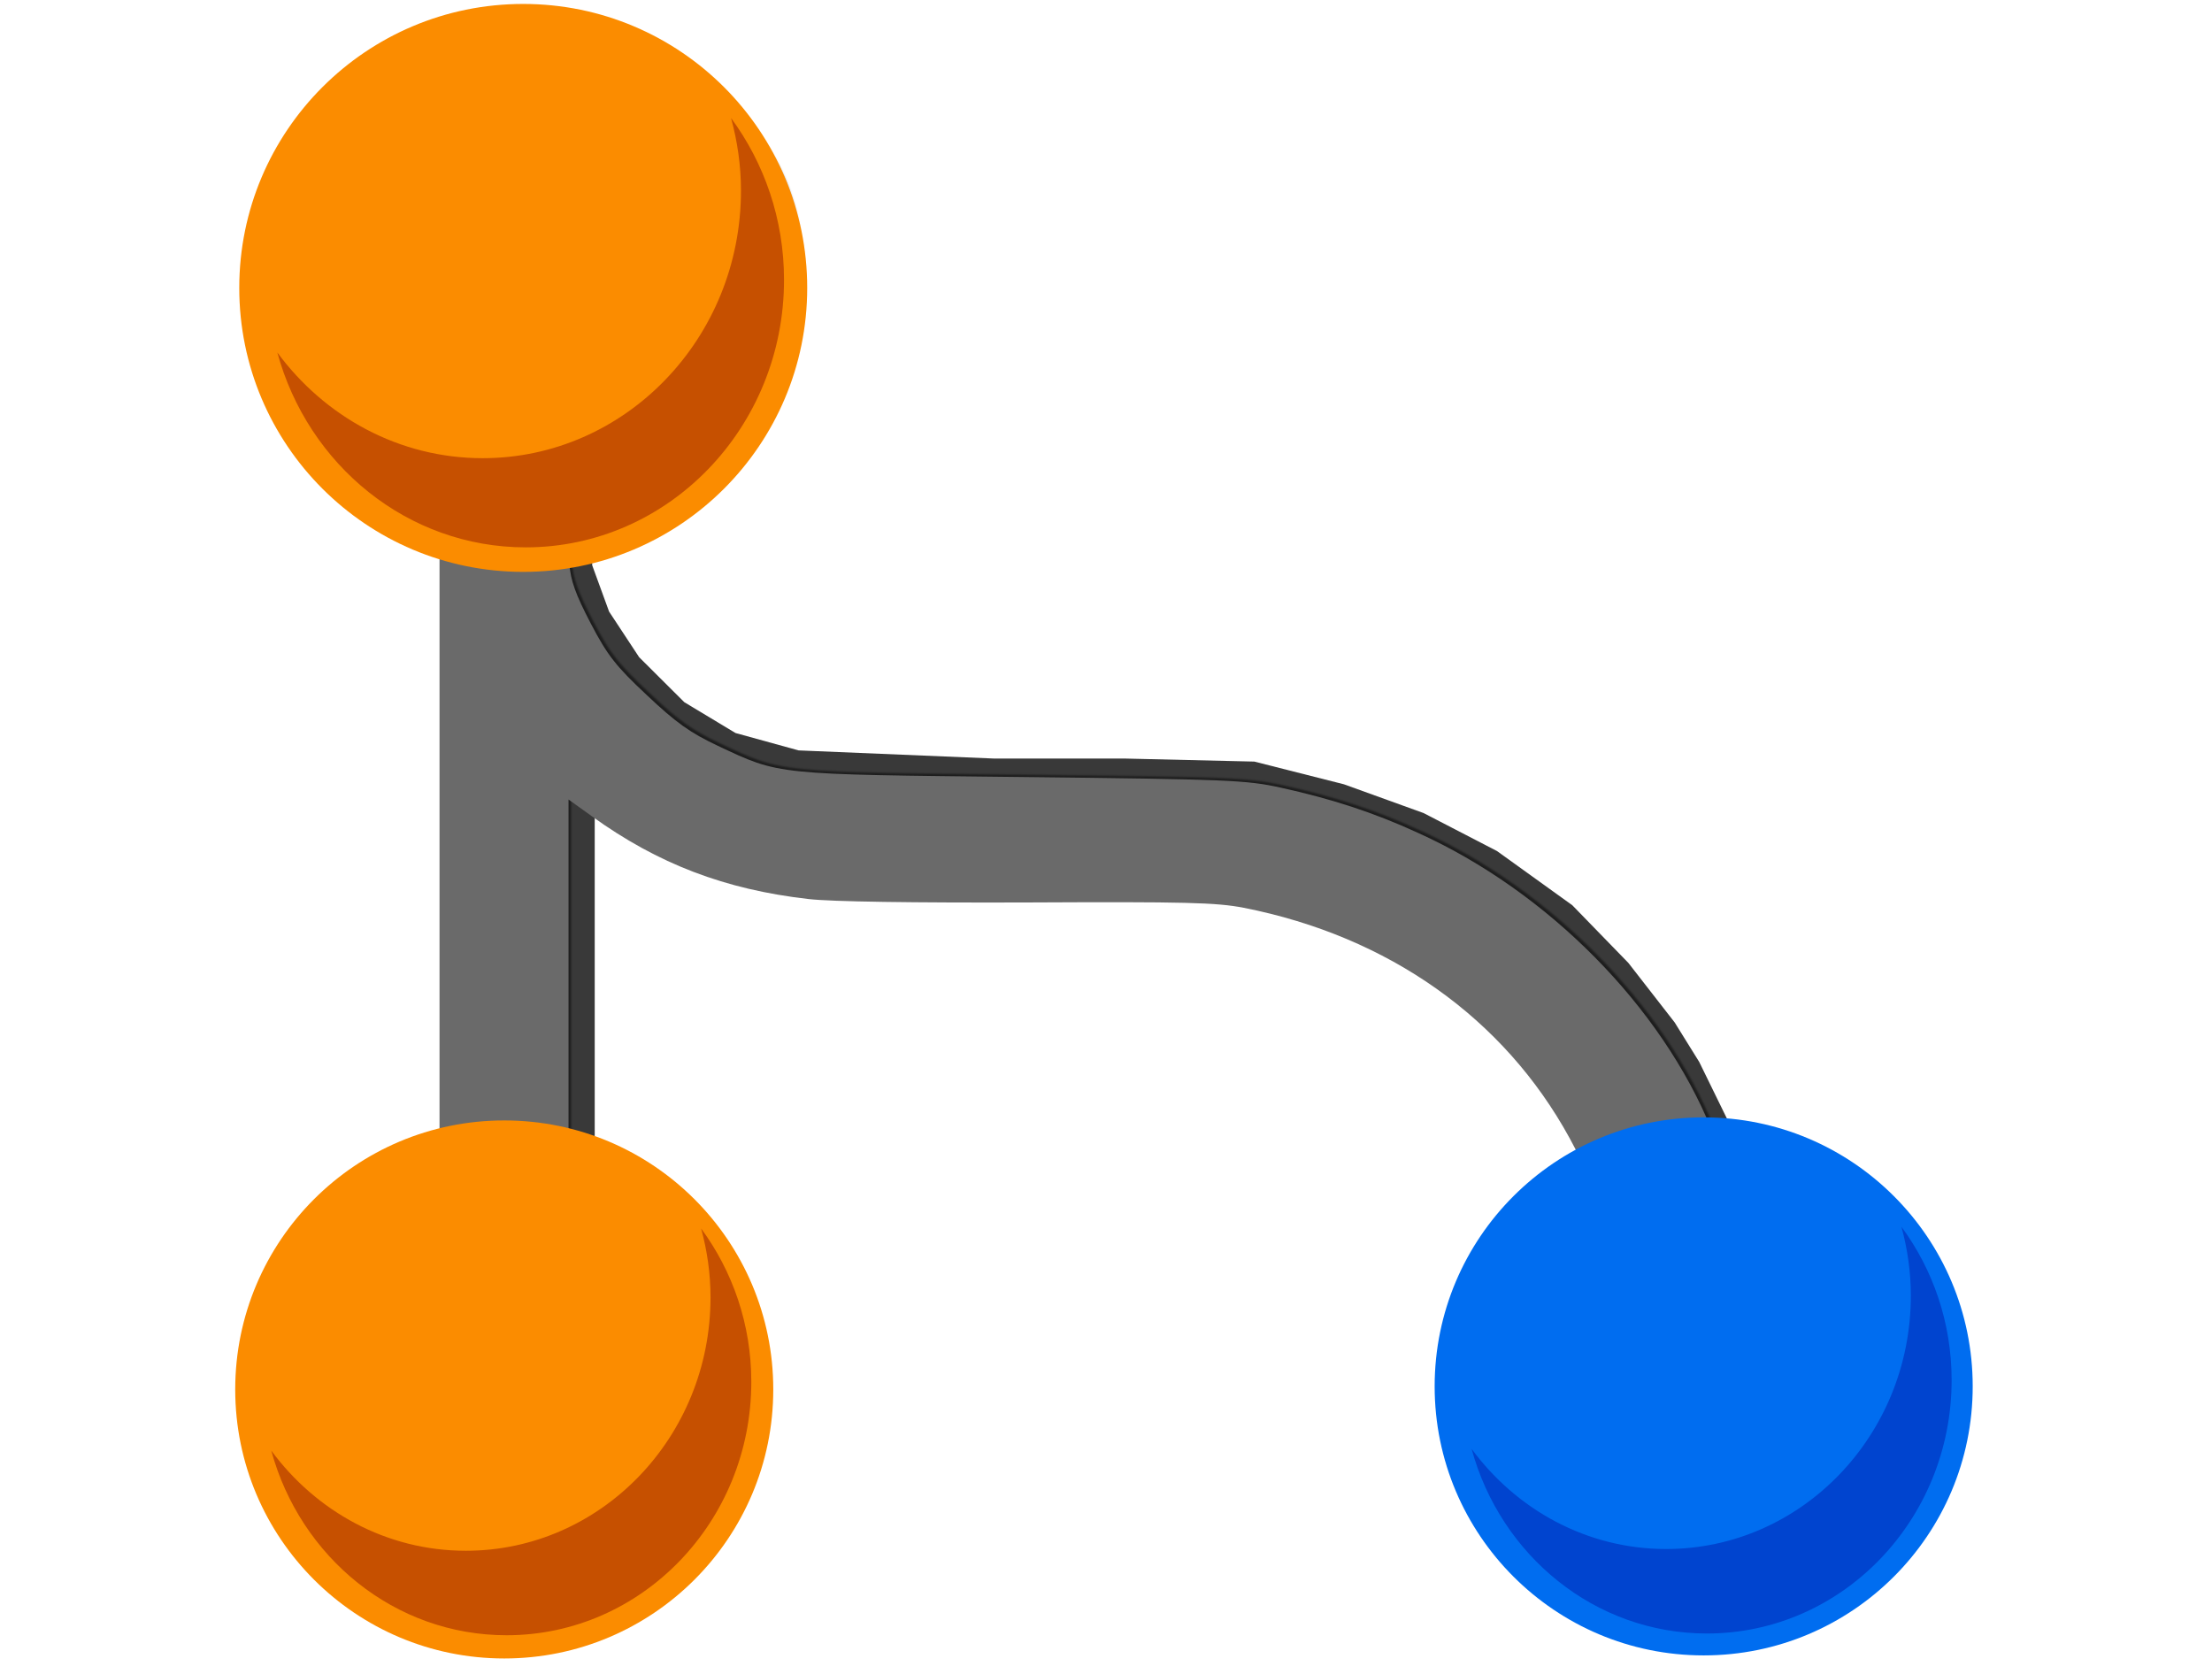
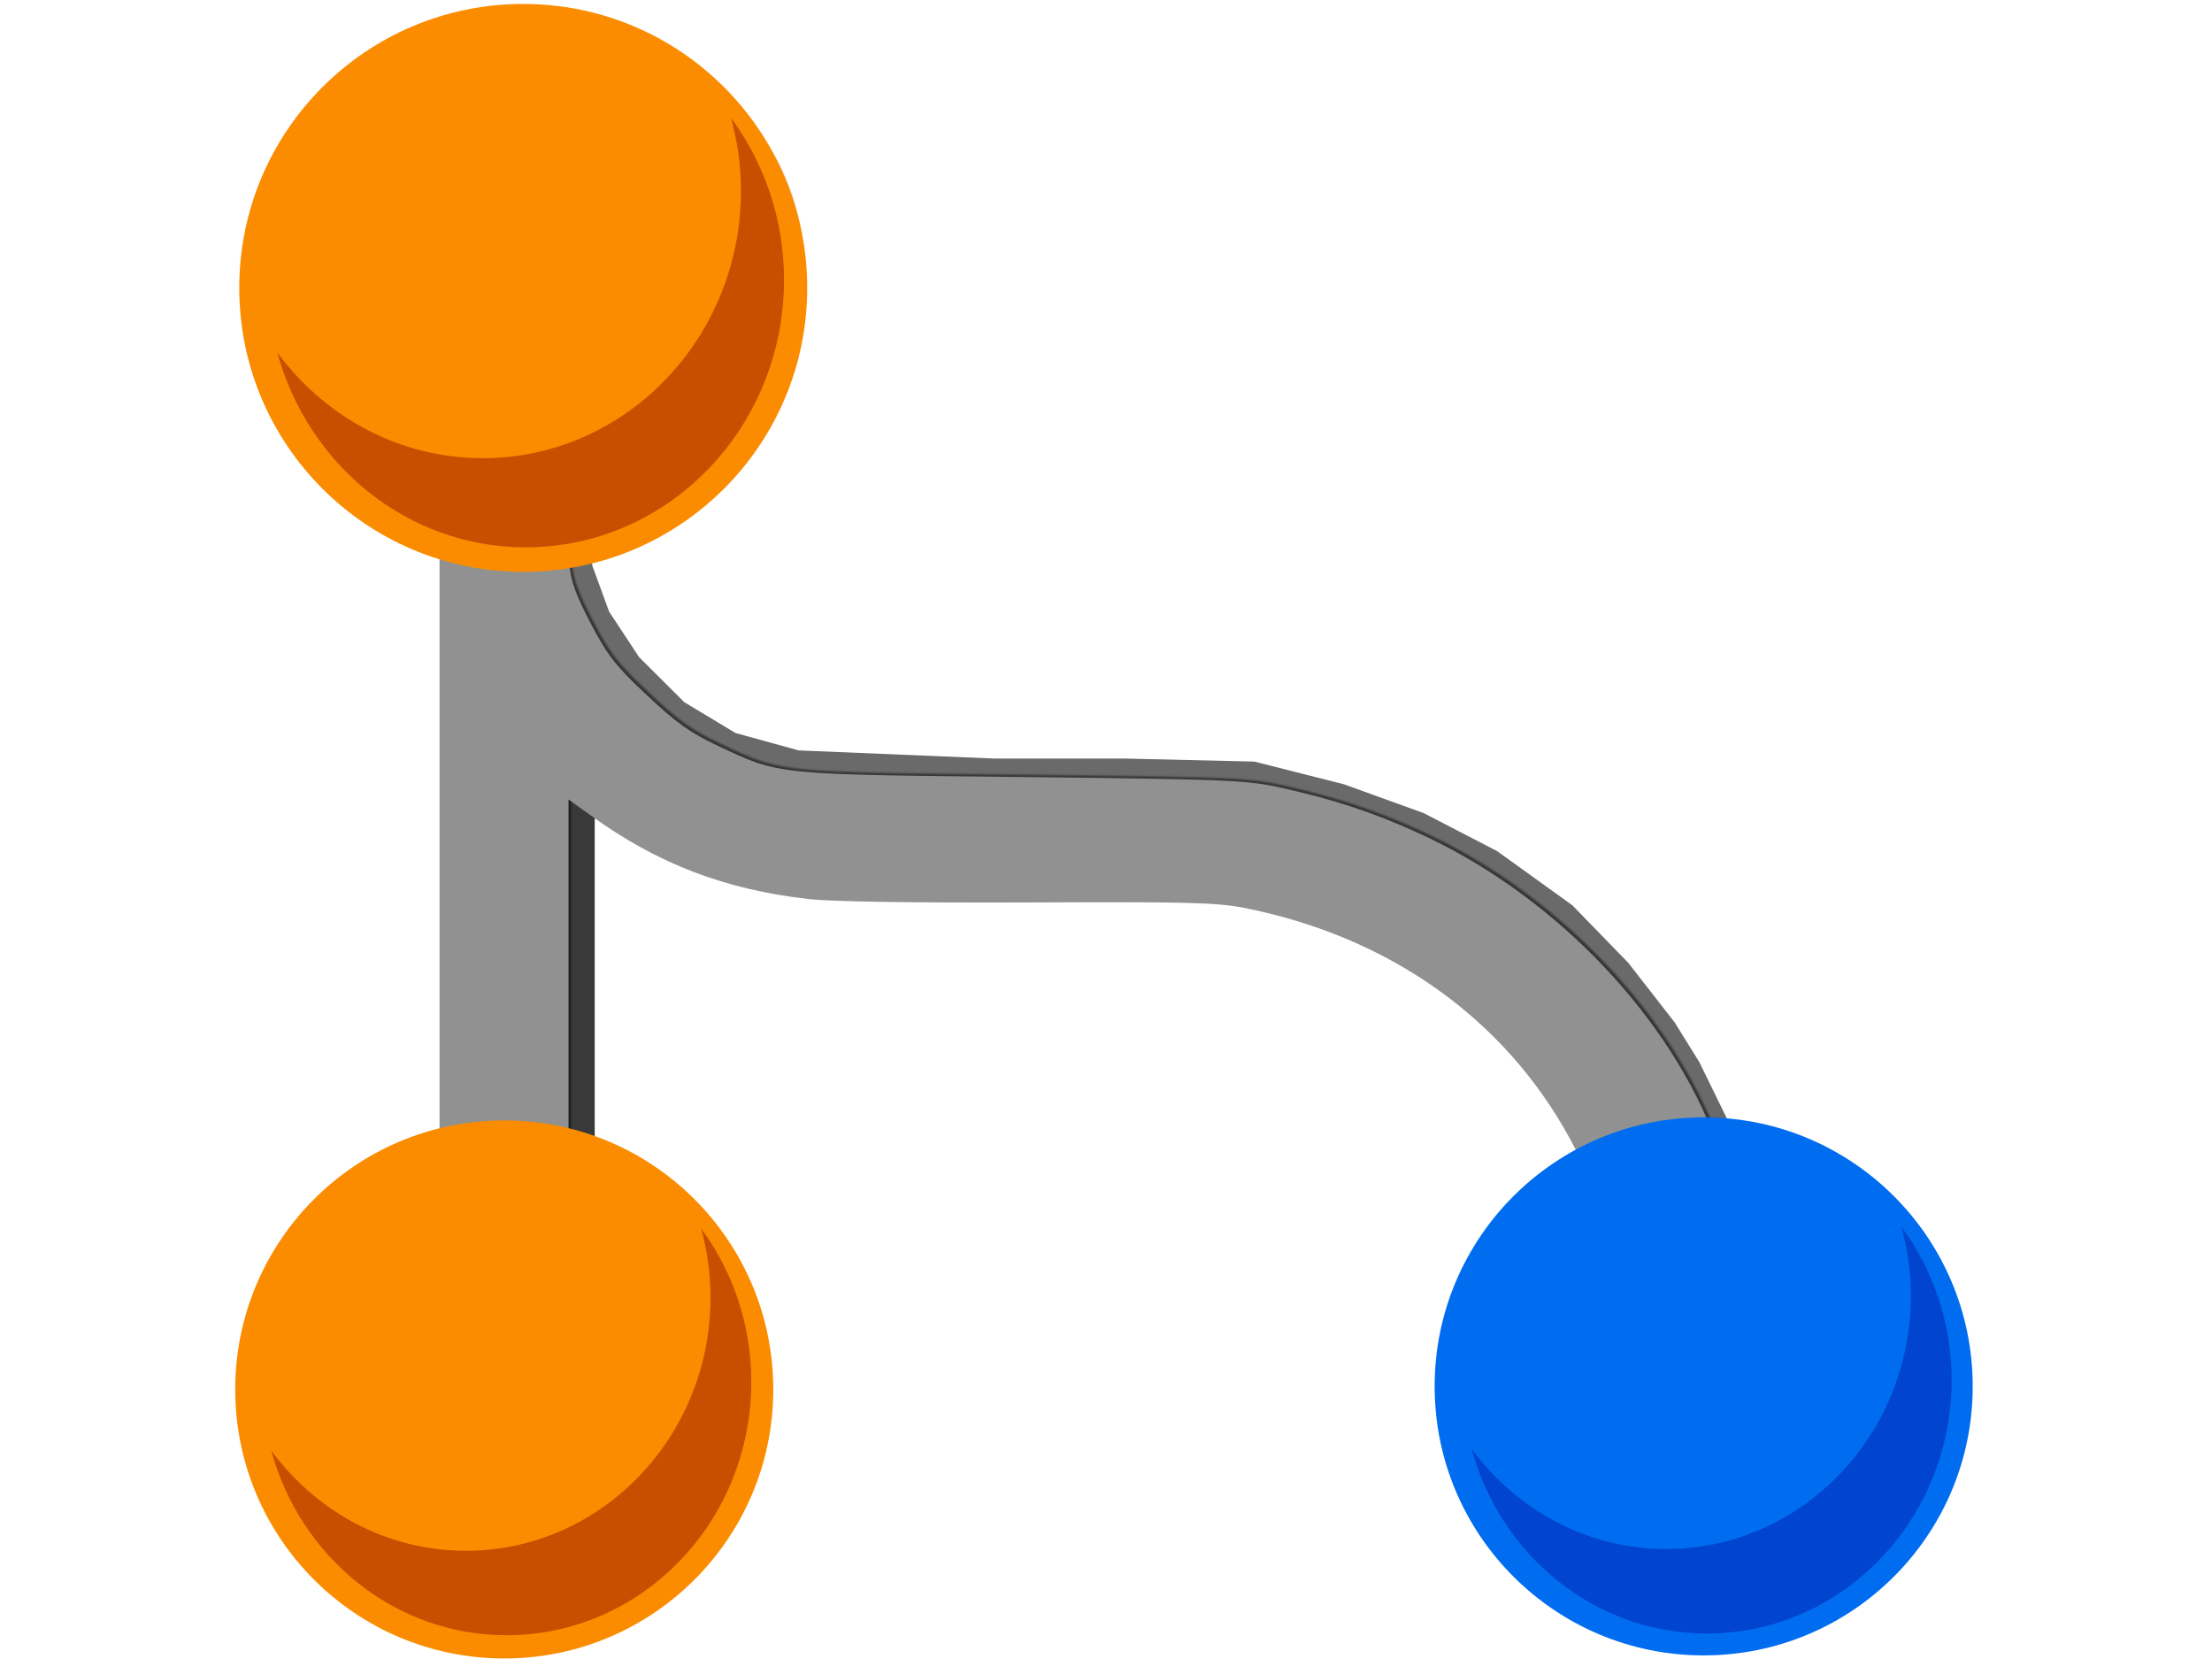
<svg xmlns="http://www.w3.org/2000/svg" version="1.1" id="Layer_1" x="0px" y="0px" width="74px" height="56px" viewBox="0 0 74 56" enable-background="new 0 0 74 56" xml:space="preserve">
  <defs id="defs2711">
    <filter style="color-interpolation-filters:sRGB;" id="filter10677" x="-0.002" y="-0.002" width="1.005" height="1.005">
      <feFlood flood-opacity="0.498" flood-color="rgb(0,0,0)" result="flood" id="feFlood10667" />
      <feComposite in="flood" in2="SourceGraphic" operator="in" result="composite1" id="feComposite10669" />
      <feGaussianBlur in="composite1" stdDeviation="3" result="blur" id="feGaussianBlur10671" />
      <feOffset dx="6" dy="6" result="offset" id="feOffset10673" />
      <feComposite in="SourceGraphic" in2="offset" operator="over" result="composite2" id="feComposite10675" />
    </filter>
  </defs>
  <g transform="matrix(0.01348732,0,0,-0.01275596,2.430476,60.43598)" fill="#000000" stroke="none" id="g259">
-     <path style="fill:#393939;fill-opacity:1;stroke-width:0.991;stroke-linejoin:round;stroke-dasharray:none" d="m 1161.017,3271.553 175.791,-323.552 188.813,-199.638 279.964,-61.957 292.985,-48.188 364.604,-13.768 h 286.475 l 208.345,-20.652 123.705,-6.884 182.302,-75.725 162.77,-89.493 195.324,-137.682 169.28,-199.638 130.216,-192.754 71.619,-151.45 h 97.662 l 12.331,54.152 -68.67,148.427 -60.855,103.538 -114.937,156.224 -138.984,151.173 -186.84,142.164 -182.018,99.609 -197.581,75.448 -222.283,59.57 -318.112,7.887 h -325.539 l -486.803,21.446 -156.467,45.613 -126.952,80.825 -112.065,118.009 -74.535,119.632 -41.771,121.035 -4.067,99.239 z" id="path19525" />
+     <path style="fill:#6a6a6a;fill-opacity:1;stroke-width:0.991;stroke-linejoin:round;stroke-dasharray:none" d="m 1161.017,3271.553 175.791,-323.552 188.813,-199.638 279.964,-61.957 292.985,-48.188 364.604,-13.768 h 286.475 l 208.345,-20.652 123.705,-6.884 182.302,-75.725 162.77,-89.493 195.324,-137.682 169.28,-199.638 130.216,-192.754 71.619,-151.45 h 97.662 l 12.331,54.152 -68.67,148.427 -60.855,103.538 -114.937,156.224 -138.984,151.173 -186.84,142.164 -182.018,99.609 -197.581,75.448 -222.283,59.57 -318.112,7.887 h -325.539 l -486.803,21.446 -156.467,45.613 -126.952,80.825 -112.065,118.009 -74.535,119.632 -41.771,121.035 -4.067,99.239 z" id="path19525" />
    <rect style="fill:#393939;fill-opacity:1;stroke-width:0.809;stroke-linejoin:round;stroke-dasharray:none" id="rect16891" width="67.052" height="1105.981" x="1227.884" y="-2844.933" transform="scale(1,-1)" />
-     <path d="M 958,4670 C 722,4610 539,4438 463,4205 430,4103 425,3933 453,3830 507,3629 635,3474 828,3378 l 82,-41 v -824 -823 l -27,-11 c -16,-6 -66,-30 -112,-52 -141,-69 -248,-193 -309,-355 -30,-82 -41,-239 -23,-334 17,-88 89,-232 151,-300 249,-278 690,-281 943,-8 288,310 202,806 -173,999 -41,21 -87,41 -102,45 l -28,6 v 481 480 l 58,-44 c 164,-125 330,-192 537,-217 56,-7 261,-10 545,-9 392,2 466,0 535,-14 359,-75 645,-289 808,-604 26,-50 47,-98 47,-106 0,-8 -19,-27 -43,-40 -195,-114 -325,-372 -301,-597 16,-158 75,-281 189,-395 82,-82 154,-128 250,-159 301,-96 629,40 766,319 51,105 69,180 69,290 0,247 -137,468 -355,571 -74,35 -171,64 -215,64 -23,0 -29,8 -54,73 -124,324 -407,627 -730,781 -109,53 -214,89 -339,118 -85,20 -131,22 -642,28 -616,7 -600,5 -755,82 -68,34 -103,60 -176,133 -77,76 -98,105 -139,188 -37,75 -50,112 -53,157 -4,51 -2,60 13,60 9,0 51,12 93,26 224,75 403,271 458,502 13,56 16,98 11,185 -9,190 -66,318 -201,453 -91,90 -154,130 -271,170 -110,37 -266,43 -377,14 z" id="path257" style="fill:#6a6a6a;fill-opacity:1;stroke-width:0.991;stroke-dasharray:none;filter:url(#filter10677)" />
+     <path d="M 958,4670 C 722,4610 539,4438 463,4205 430,4103 425,3933 453,3830 507,3629 635,3474 828,3378 l 82,-41 v -824 -823 l -27,-11 c -16,-6 -66,-30 -112,-52 -141,-69 -248,-193 -309,-355 -30,-82 -41,-239 -23,-334 17,-88 89,-232 151,-300 249,-278 690,-281 943,-8 288,310 202,806 -173,999 -41,21 -87,41 -102,45 l -28,6 v 481 480 l 58,-44 c 164,-125 330,-192 537,-217 56,-7 261,-10 545,-9 392,2 466,0 535,-14 359,-75 645,-289 808,-604 26,-50 47,-98 47,-106 0,-8 -19,-27 -43,-40 -195,-114 -325,-372 -301,-597 16,-158 75,-281 189,-395 82,-82 154,-128 250,-159 301,-96 629,40 766,319 51,105 69,180 69,290 0,247 -137,468 -355,571 -74,35 -171,64 -215,64 -23,0 -29,8 -54,73 -124,324 -407,627 -730,781 -109,53 -214,89 -339,118 -85,20 -131,22 -642,28 -616,7 -600,5 -755,82 -68,34 -103,60 -176,133 -77,76 -98,105 -139,188 -37,75 -50,112 -53,157 -4,51 -2,60 13,60 9,0 51,12 93,26 224,75 403,271 458,502 13,56 16,98 11,185 -9,190 -66,318 -201,453 -91,90 -154,130 -271,170 -110,37 -266,43 -377,14 z" id="path257" style="fill:#919191;fill-opacity:1;stroke-width:0.991;stroke-dasharray:none;filter:url(#filter10677)" />
    <ellipse style="fill:#fb8c00;fill-opacity:1;stroke:#380000;stroke-width:0;stroke-linecap:round;stroke-linejoin:bevel;stroke-miterlimit:10;stroke-dasharray:none;stroke-opacity:1;paint-order:normal" id="path857-11" cx="1117.623" cy="-3982.768" rx="704.365" ry="744.75" transform="scale(1,-1)" />
    <path style="fill:#c65000;stroke-width:79.82" d="m 1633.133,4428.274 c 15.637,-60.892 24.561,-124.207 24.561,-190.528 0,-387.32 -287.104,-701.553 -640.644,-701.553 -208.158,0 -392.365,109.338 -509.373,277.23 75.895,-294.855 322.572,-511.109 616.159,-511.109 353.769,0 640.644,314.317 640.644,701.554 0,159.622 -49.198,306.548 -131.348,424.407 z" id="path130" />
    <ellipse style="fill:#006df0;fill-opacity:1;stroke:#380000;stroke-width:0;stroke-linecap:round;stroke-linejoin:bevel;stroke-miterlimit:10;stroke-dasharray:none;stroke-opacity:1;paint-order:normal" id="path857-7" cx="4045.586" cy="-1101.839" rx="667.293" ry="705.553" transform="scale(1,-1)" />
    <path style="fill:#0044cf;fill-opacity:1;stroke-width:75.619" d="m 4536.162,1520.425 c 14.814,-57.687 23.268,-117.669 23.268,-180.5 0,-366.935 -271.993,-664.63 -606.926,-664.63 -197.202,0 -371.714,103.584 -482.564,262.639 71.9,-279.336 305.595,-484.209 583.73,-484.209 335.15,0 606.926,297.774 606.926,664.63 0,151.221 -46.609,290.414 -124.435,402.07 z" id="path130-4-7-1" />
    <ellipse style="fill:#fb8c00;fill-opacity:1;stroke:#380000;stroke-width:0;stroke-linecap:round;stroke-linejoin:bevel;stroke-miterlimit:10;stroke-dasharray:none;stroke-opacity:1;paint-order:normal" id="path857-11-0" cx="1070.525" cy="-1093.797" rx="667.293" ry="705.553" transform="scale(1,-1)" />
    <path style="fill:#c65000;stroke-width:75.619" d="m 1558.904,1515.856 c 14.814,-57.687 23.268,-117.669 23.268,-180.5 0,-366.935 -271.993,-664.63 -606.926,-664.63 -197.202,0 -371.714,103.584 -482.563,262.639 71.9,-279.336 305.595,-484.209 583.73,-484.209 335.15,0 606.926,297.774 606.926,664.63 0,151.221 -46.609,290.414 -124.435,402.07 z" id="path130-1" />
  </g>
</svg>
